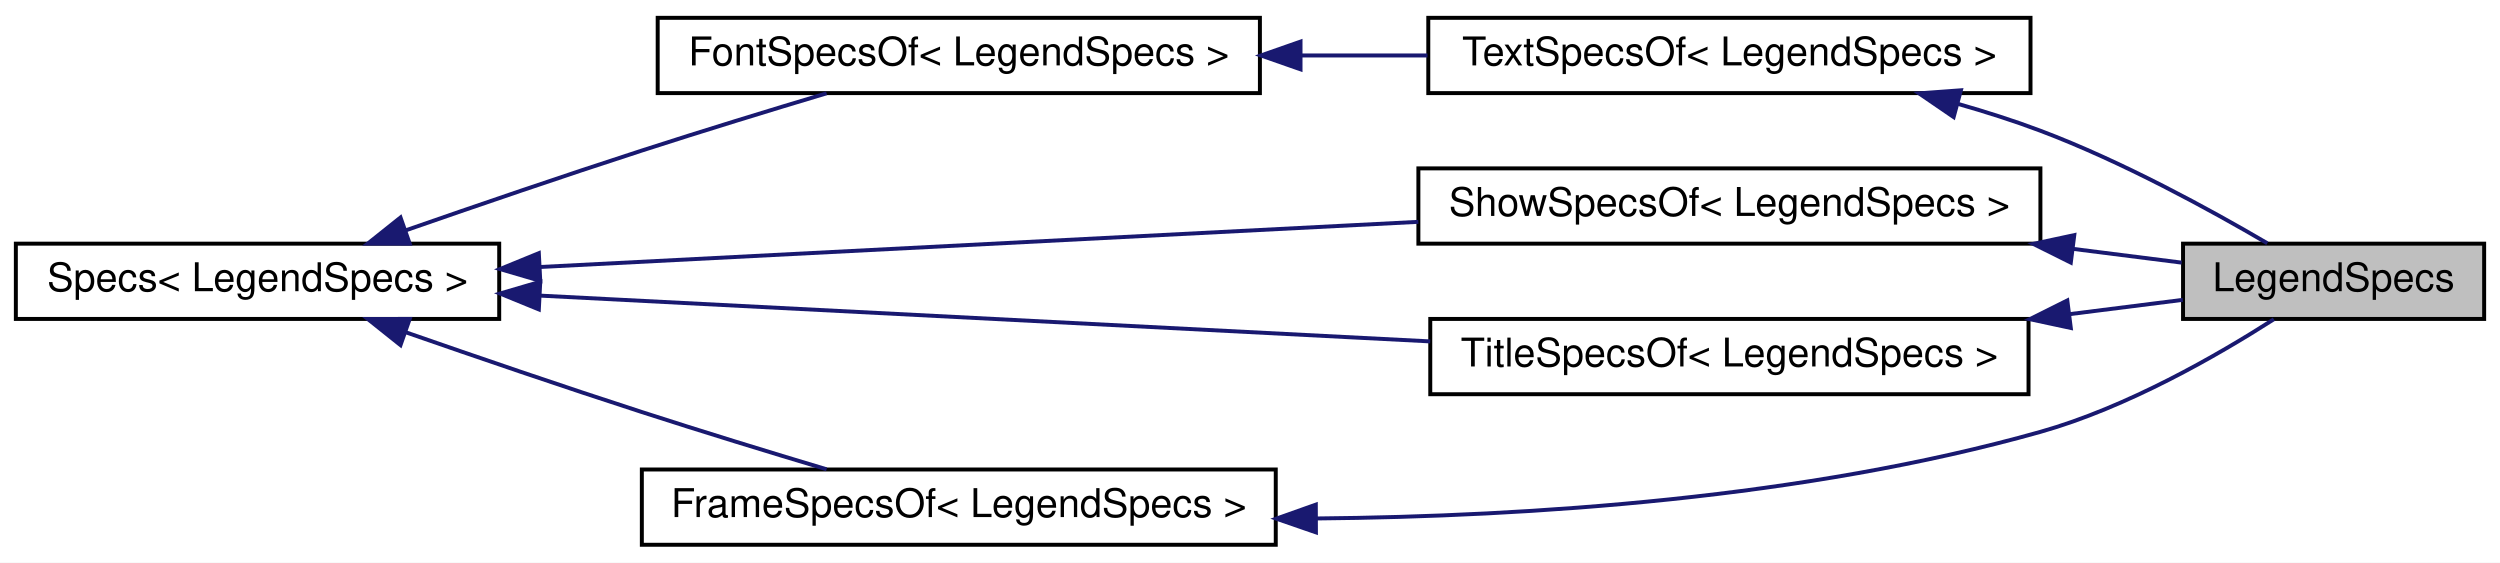
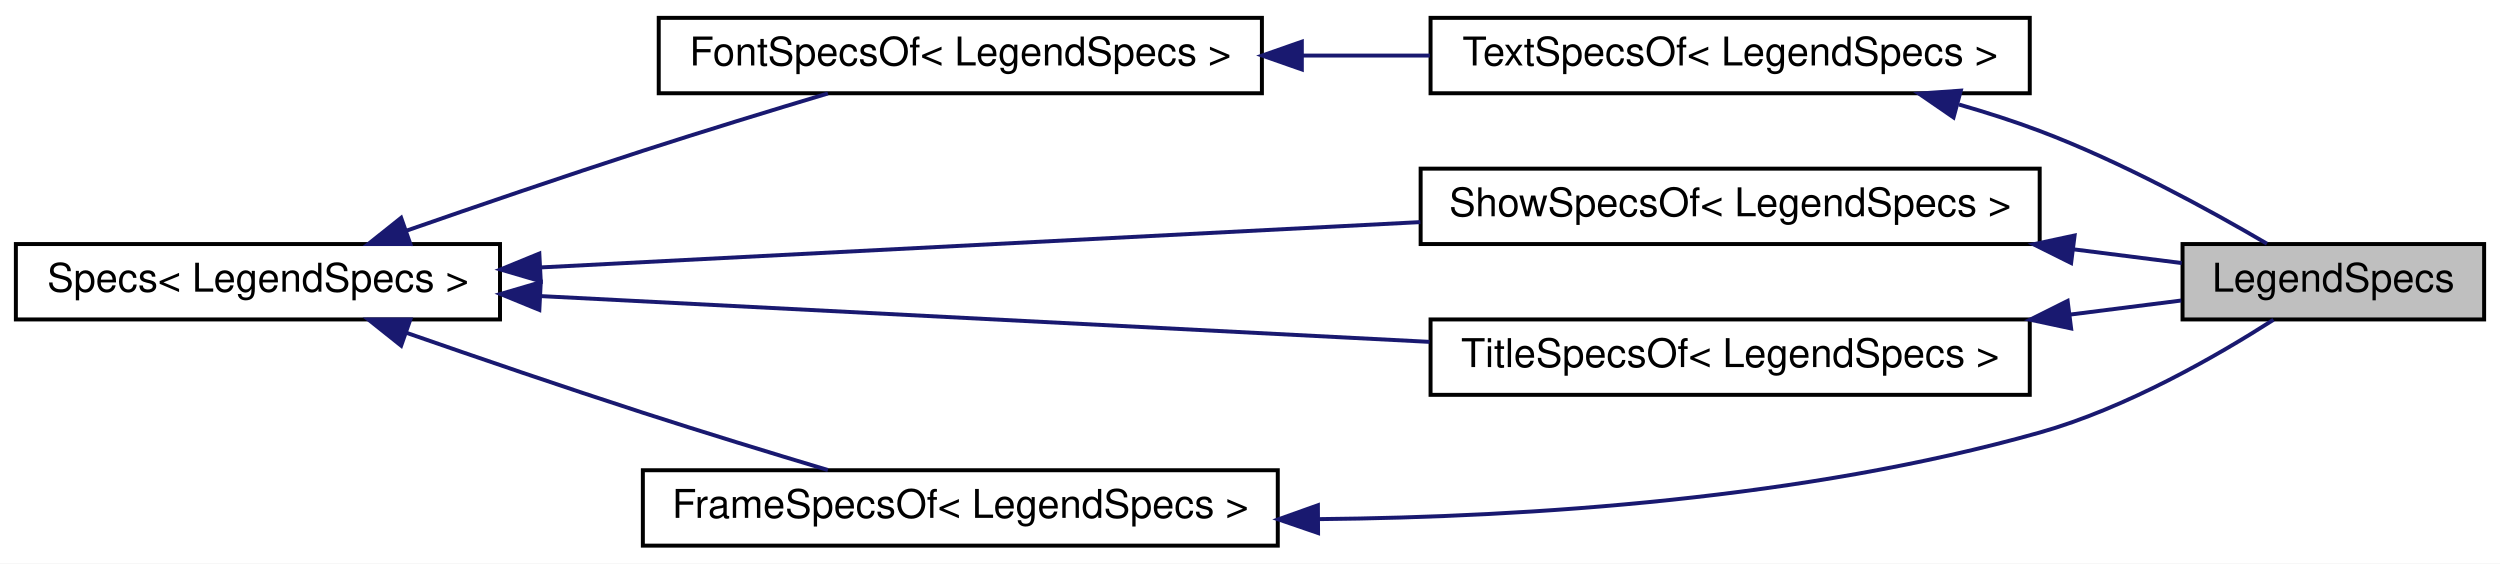
- <svg xmlns="http://www.w3.org/2000/svg" xmlns:xlink="http://www.w3.org/1999/xlink" width="631pt" height="142pt" viewBox="0.00 0.00 631.00 142.00">
+ <svg xmlns="http://www.w3.org/2000/svg" xmlns:xlink="http://www.w3.org/1999/xlink" width="630pt" height="142pt" viewBox="0.00 0.00 630.00 142.00">
  <g id="graph0" class="graph" transform="scale(1 1) rotate(0) translate(4 138)">
-     <polygon fill="white" stroke="transparent" points="-4,4 -4,-138 627,-138 627,4 -4,4" />
+     <polygon fill="white" stroke="transparent" points="-4,4 -4,-138 626,-138 626,4 -4,4" />
    <g id="node1" class="node">
      <g id="a_node1">
        <a xlink:title="The class used to specify options for legend.">
-           <polygon fill="#bfbfbf" stroke="black" points="547,-57.5 547,-76.5 623,-76.5 623,-57.5 547,-57.5" />
-           <text text-anchor="middle" x="585" y="-64.5" font-family="Helvetica,sans-Serif" font-size="10.00">LegendSpecs</text>
+           <polygon fill="#bfbfbf" stroke="black" points="546,-57.5 546,-76.5 622,-76.5 622,-57.5 546,-57.5" />
+           <text text-anchor="middle" x="584" y="-64.5" font-family="Helvetica" font-size="10.00">LegendSpecs</text>
        </a>
      </g>
    </g>
    <g id="node2" class="node">
      <g id="a_node2">
        <a xlink:href="classsciplot_1_1TextSpecsOf.html" target="_top" xlink:title=" ">
-           <polygon fill="white" stroke="black" points="356.5,-114.5 356.5,-133.5 508.5,-133.5 508.5,-114.5 356.5,-114.5" />
-           <text text-anchor="middle" x="432.5" y="-121.5" font-family="Helvetica,sans-Serif" font-size="10.00">TextSpecsOf&lt; LegendSpecs &gt;</text>
+           <polygon fill="white" stroke="black" points="356.5,-114.5 356.5,-133.5 507.5,-133.5 507.5,-114.5 356.5,-114.5" />
+           <text text-anchor="middle" x="432" y="-121.5" font-family="Helvetica" font-size="10.00">TextSpecsOf&lt; LegendSpecs &gt;</text>
        </a>
      </g>
    </g>
    <g id="edge1" class="edge">
-       <path fill="none" stroke="midnightblue" d="M490.05,-111.82C497.18,-109.79 504.32,-107.52 511,-105 531.59,-97.24 553.83,-85.07 568.27,-76.6" />
-       <polygon fill="midnightblue" stroke="midnightblue" points="489.1,-108.45 480.36,-114.43 490.93,-115.21 489.1,-108.45" />
+       <path fill="none" stroke="midnightblue" d="M489.66,-111.66C496.59,-109.67 503.51,-107.45 510,-105 530.59,-97.23 552.82,-85.06 567.27,-76.59" />
+       <polygon fill="midnightblue" stroke="midnightblue" points="488.29,-108.41 479.56,-114.41 490.12,-115.16 488.29,-108.41" />
    </g>
    <g id="node3" class="node">
      <g id="a_node3">
        <a xlink:href="classsciplot_1_1FontSpecsOf.html" target="_top" xlink:title=" ">
          <polygon fill="white" stroke="black" points="162,-114.5 162,-133.5 314,-133.5 314,-114.5 162,-114.5" />
-           <text text-anchor="middle" x="238" y="-121.5" font-family="Helvetica,sans-Serif" font-size="10.00">FontSpecsOf&lt; LegendSpecs &gt;</text>
+           <text text-anchor="middle" x="238" y="-121.5" font-family="Helvetica" font-size="10.00">FontSpecsOf&lt; LegendSpecs &gt;</text>
        </a>
      </g>
    </g>
    <g id="edge2" class="edge">
-       <path fill="none" stroke="midnightblue" d="M324.38,-124C335.02,-124 345.83,-124 356.3,-124" />
-       <polygon fill="midnightblue" stroke="midnightblue" points="324.25,-120.5 314.25,-124 324.25,-127.5 324.25,-120.5" />
+       <path fill="none" stroke="midnightblue" d="M324.23,-124C334.93,-124 345.8,-124 356.31,-124" />
+       <polygon fill="midnightblue" stroke="midnightblue" points="324.06,-120.5 314.06,-124 324.06,-127.5 324.06,-120.5" />
    </g>
    <g id="node4" class="node">
      <g id="a_node4">
        <a xlink:href="classsciplot_1_1Specs.html" target="_top" xlink:title=" ">
          <polygon fill="white" stroke="black" points="0,-57.5 0,-76.5 122,-76.5 122,-57.5 0,-57.5" />
-           <text text-anchor="middle" x="61" y="-64.5" font-family="Helvetica,sans-Serif" font-size="10.00">Specs&lt; LegendSpecs &gt;</text>
+           <text text-anchor="middle" x="61" y="-64.5" font-family="Helvetica" font-size="10.00">Specs&lt; LegendSpecs &gt;</text>
        </a>
      </g>
    </g>
    <g id="edge3" class="edge">
      <path fill="none" stroke="midnightblue" d="M98.31,-79.83C116.23,-86.07 138.19,-93.59 158,-100 173.27,-104.94 190.3,-110.16 204.63,-114.45" />
      <polygon fill="midnightblue" stroke="midnightblue" points="99.41,-76.5 88.81,-76.51 97.09,-83.11 99.41,-76.5" />
    </g>
    <g id="node5" class="node">
      <g id="a_node5">
        <a xlink:href="classsciplot_1_1ShowSpecsOf.html" target="_top" xlink:title=" ">
-           <polygon fill="white" stroke="black" points="354,-76.5 354,-95.5 511,-95.5 511,-76.5 354,-76.5" />
-           <text text-anchor="middle" x="432.5" y="-83.5" font-family="Helvetica,sans-Serif" font-size="10.00">ShowSpecsOf&lt; LegendSpecs &gt;</text>
+           <polygon fill="white" stroke="black" points="354,-76.5 354,-95.5 510,-95.5 510,-76.5 354,-76.5" />
+           <text text-anchor="middle" x="432" y="-83.5" font-family="Helvetica" font-size="10.00">ShowSpecsOf&lt; LegendSpecs &gt;</text>
        </a>
      </g>
    </g>
    <g id="edge5" class="edge">
-       <path fill="none" stroke="midnightblue" d="M132.48,-70.62C195.8,-73.88 288.6,-78.65 353.99,-82.01" />
-       <polygon fill="midnightblue" stroke="midnightblue" points="132.36,-67.11 122.19,-70.09 132,-74.1 132.36,-67.11" />
+       <path fill="none" stroke="midnightblue" d="M132.4,-70.62C195.74,-73.89 288.61,-78.67 353.93,-82.03" />
+       <polygon fill="midnightblue" stroke="midnightblue" points="132.27,-67.11 122.11,-70.09 131.91,-74.1 132.27,-67.11" />
    </g>
    <g id="node6" class="node">
      <g id="a_node6">
        <a xlink:href="classsciplot_1_1TitleSpecsOf.html" target="_top" xlink:title=" ">
-           <polygon fill="white" stroke="black" points="357,-38.5 357,-57.5 508,-57.5 508,-38.5 357,-38.5" />
-           <text text-anchor="middle" x="432.5" y="-45.5" font-family="Helvetica,sans-Serif" font-size="10.00">TitleSpecsOf&lt; LegendSpecs &gt;</text>
+           <polygon fill="white" stroke="black" points="356.5,-38.5 356.5,-57.5 507.5,-57.5 507.5,-38.5 356.5,-38.5" />
+           <text text-anchor="middle" x="432" y="-45.5" font-family="Helvetica" font-size="10.00">TitleSpecsOf&lt; LegendSpecs &gt;</text>
        </a>
      </g>
    </g>
    <g id="edge7" class="edge">
-       <path fill="none" stroke="midnightblue" d="M132.24,-63.39C196.53,-60.08 291.37,-55.21 356.98,-51.83" />
-       <polygon fill="midnightblue" stroke="midnightblue" points="132,-59.9 122.19,-63.91 132.36,-66.89 132,-59.9" />
+       <path fill="none" stroke="midnightblue" d="M132.12,-63.39C196.22,-60.09 290.74,-55.22 356.25,-51.85" />
+       <polygon fill="midnightblue" stroke="midnightblue" points="131.91,-59.9 122.11,-63.91 132.27,-66.89 131.91,-59.9" />
    </g>
    <g id="node7" class="node">
      <g id="a_node7">
        <a xlink:href="classsciplot_1_1FrameSpecsOf.html" target="_top" xlink:title=" ">
          <polygon fill="white" stroke="black" points="158,-0.5 158,-19.5 318,-19.5 318,-0.5 158,-0.5" />
-           <text text-anchor="middle" x="238" y="-7.5" font-family="Helvetica,sans-Serif" font-size="10.00">FrameSpecsOf&lt; LegendSpecs &gt;</text>
+           <text text-anchor="middle" x="238" y="-7.5" font-family="Helvetica" font-size="10.00">FrameSpecsOf&lt; LegendSpecs &gt;</text>
        </a>
      </g>
    </g>
    <g id="edge9" class="edge">
      <path fill="none" stroke="midnightblue" d="M98.31,-54.17C116.23,-47.93 138.19,-40.41 158,-34 173.27,-29.06 190.3,-23.84 204.63,-19.55" />
      <polygon fill="midnightblue" stroke="midnightblue" points="97.09,-50.89 88.81,-57.49 99.41,-57.5 97.09,-50.89" />
    </g>
    <g id="edge4" class="edge">
-       <path fill="none" stroke="midnightblue" d="M519.24,-75.18C528.82,-73.97 538.18,-72.78 546.66,-71.71" />
-       <polygon fill="midnightblue" stroke="midnightblue" points="518.67,-71.72 509.19,-76.44 519.55,-78.66 518.67,-71.72" />
+       <path fill="none" stroke="midnightblue" d="M518.45,-75.18C528.01,-73.97 537.33,-72.78 545.79,-71.71" />
+       <polygon fill="midnightblue" stroke="midnightblue" points="517.92,-71.72 508.44,-76.44 518.8,-78.66 517.92,-71.72" />
    </g>
    <g id="edge6" class="edge">
-       <path fill="none" stroke="midnightblue" d="M518.36,-58.71C528.35,-59.97 538.12,-61.21 546.94,-62.32" />
-       <polygon fill="midnightblue" stroke="midnightblue" points="518.67,-55.22 508.31,-57.44 517.79,-62.17 518.67,-55.22" />
+       <path fill="none" stroke="midnightblue" d="M517.77,-58.74C527.52,-59.97 537.05,-61.18 545.67,-62.27" />
+       <polygon fill="midnightblue" stroke="midnightblue" points="517.92,-55.23 507.56,-57.44 517.04,-62.17 517.92,-55.23" />
    </g>
    <g id="edge8" class="edge">
-       <path fill="none" stroke="midnightblue" d="M328.34,-7.14C382.18,-7.64 451.61,-12.25 511,-29 532.87,-35.17 555.73,-48.33 569.92,-57.42" />
-       <polygon fill="midnightblue" stroke="midnightblue" points="328.14,-3.63 318.13,-7.09 328.11,-10.63 328.14,-3.63" />
+       <path fill="none" stroke="midnightblue" d="M328.3,-7.18C381.91,-7.7 450.94,-12.34 510,-29 531.86,-35.17 554.73,-48.33 568.92,-57.42" />
+       <polygon fill="midnightblue" stroke="midnightblue" points="328.15,-3.68 318.13,-7.12 328.11,-10.68 328.15,-3.68" />
    </g>
  </g>
</svg>
